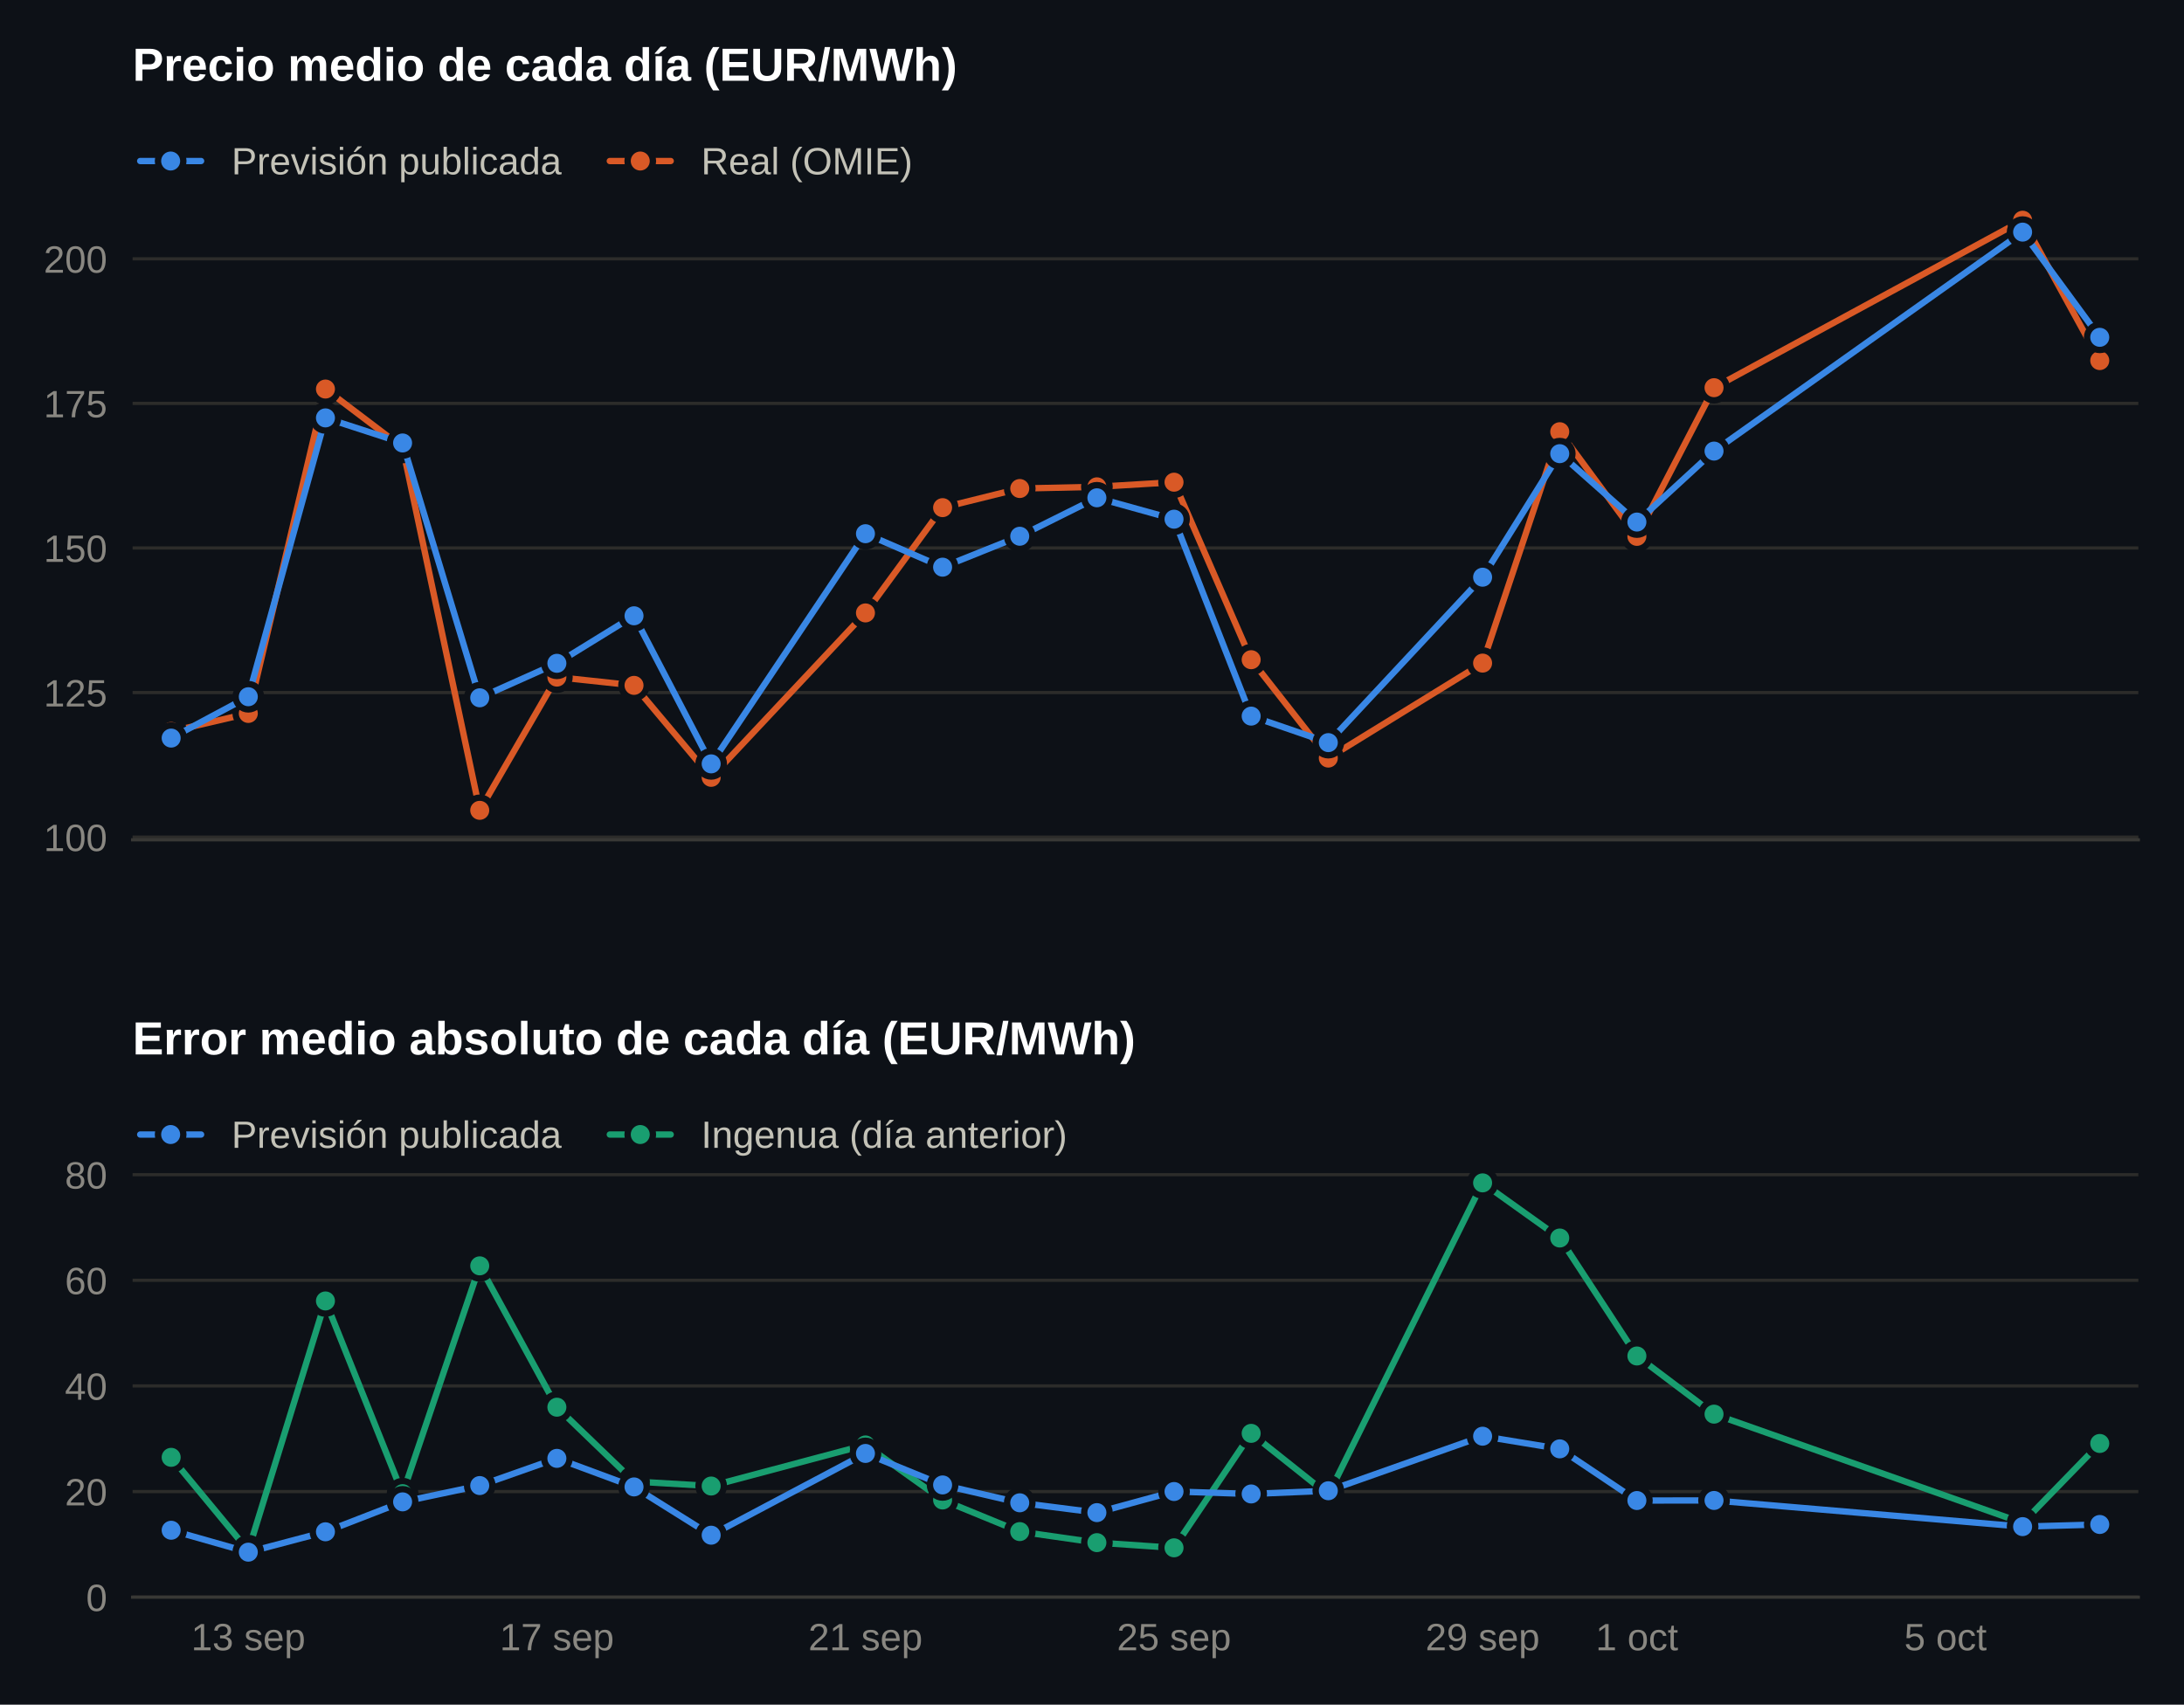
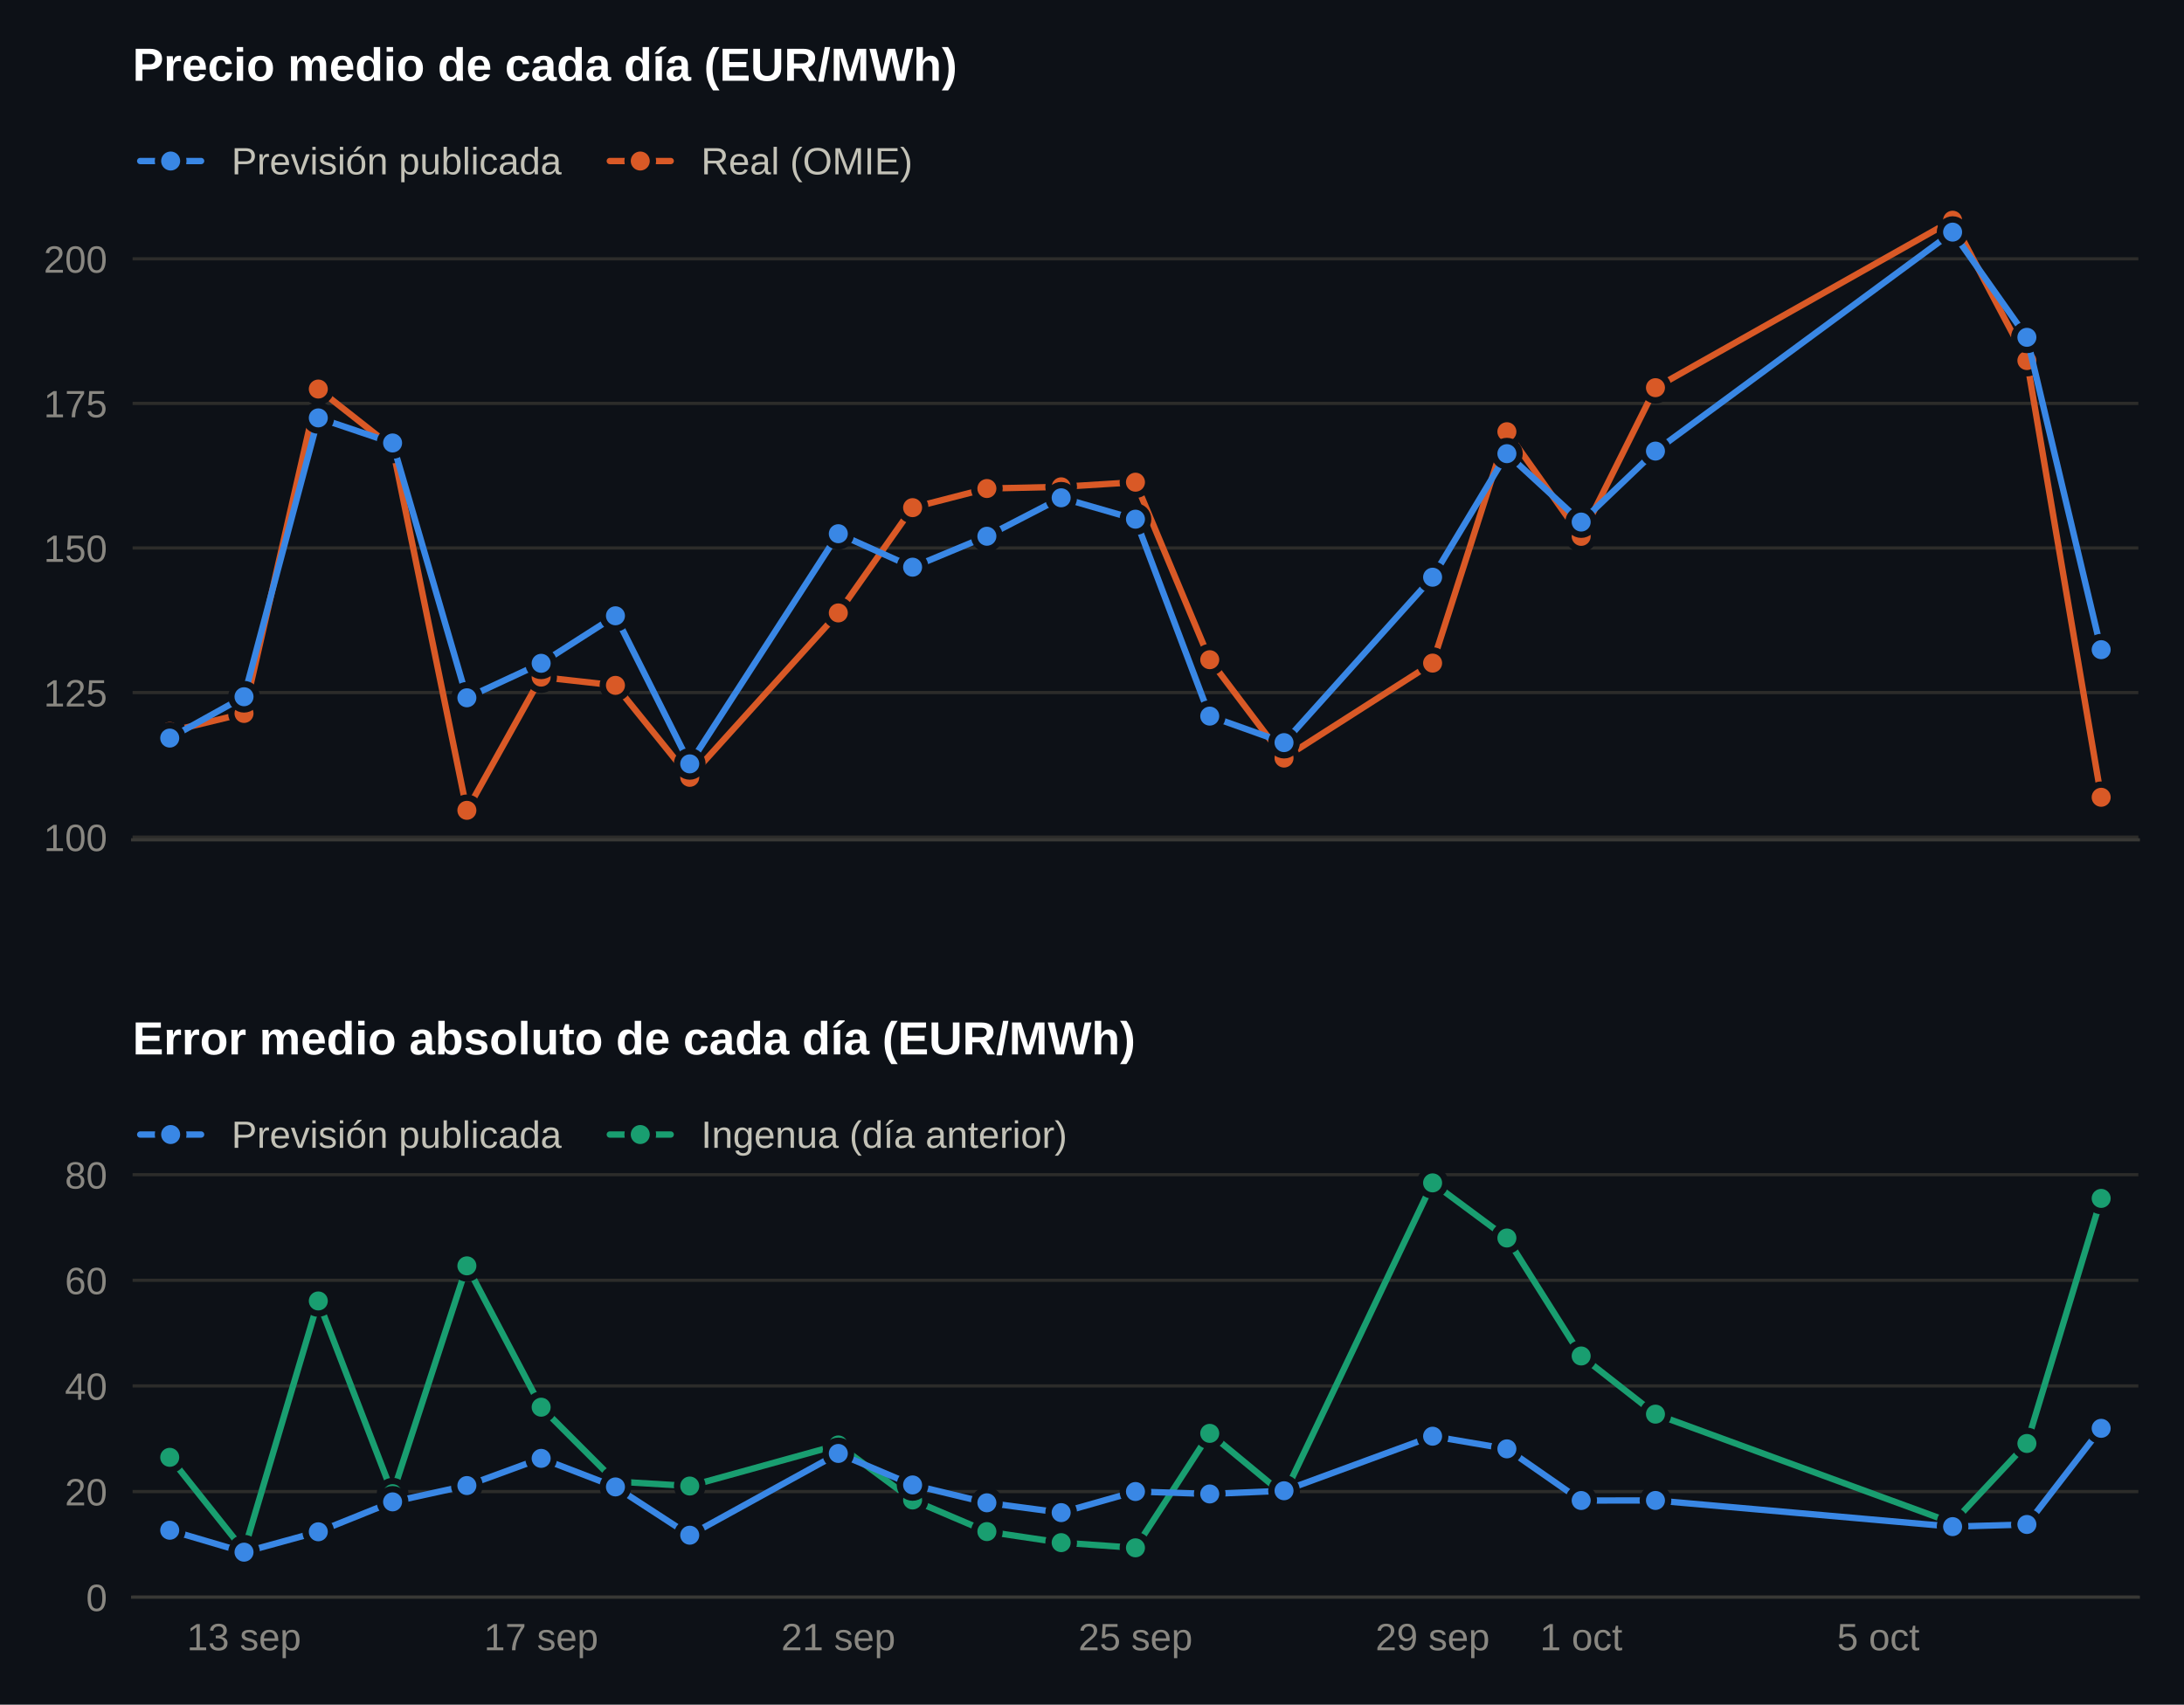
<svg xmlns="http://www.w3.org/2000/svg" xmlns:xlink="http://www.w3.org/1999/xlink" width="516.455pt" height="403.166pt" viewBox="0 0 516.455 403.166" version="1.1">
  <defs>
    <style type="text/css">*{stroke-linejoin: round; stroke-linecap: butt}</style>
  </defs>
  <g id="figure_1">
    <g id="patch_1">
      <path d="M 0 403.166  L 516.455 403.166  L 516.455 0  L 0 0  z " style="fill: #0d1117" />
    </g>
    <g id="axes_1">
      <g id="patch_2">
        <path d="M 31.355 198.629  L 505.655 198.629  L 505.655 45.103  L 31.355 45.103  z " style="fill: #0d1117" />
      </g>
      <g id="matplotlib.axis_1">
        <g id="xtick_1">
          <g id="line2d_1" />
        </g>
        <g id="xtick_2">
          <g id="line2d_2" />
        </g>
        <g id="xtick_3">
          <g id="line2d_3" />
        </g>
        <g id="xtick_4">
          <g id="line2d_4" />
        </g>
        <g id="xtick_5">
          <g id="line2d_5" />
        </g>
        <g id="xtick_6">
          <g id="line2d_6" />
        </g>
        <g id="xtick_7">
          <g id="line2d_7" />
        </g>
      </g>
      <g id="matplotlib.axis_2">
        <g id="ytick_1">
          <g id="line2d_8">
            <path d="M 31.355 197.997  L 505.655 197.997  " clip-path="url(#pcca6787718)" style="fill: none; stroke: #2c2c2a; stroke-width: 0.75; stroke-linecap: square" />
          </g>
          <g id="line2d_9" />
          <g id="text_1">
            <text style="font-size: 9px; font-family: 'Segoe UI', 'Helvetica Neue', 'Arial', 'DejaVu Sans', sans-serif; text-anchor: end; fill: #898781" x="25.355" y="201.273" transform="rotate(-0 25.35469 201.2735)">100</text>
          </g>
        </g>
        <g id="ytick_2">
          <g id="line2d_10">
            <path d="M 31.355 163.801  L 505.655 163.801  " clip-path="url(#pcca6787718)" style="fill: none; stroke: #2c2c2a; stroke-width: 0.75; stroke-linecap: square" />
          </g>
          <g id="line2d_11" />
          <g id="text_2">
            <text style="font-size: 9px; font-family: 'Segoe UI', 'Helvetica Neue', 'Arial', 'DejaVu Sans', sans-serif; text-anchor: end; fill: #898781" x="25.355" y="167.077" transform="rotate(-0 25.35469 167.0773)">125</text>
          </g>
        </g>
        <g id="ytick_3">
          <g id="line2d_12">
            <path d="M 31.355 129.605  L 505.655 129.605  " clip-path="url(#pcca6787718)" style="fill: none; stroke: #2c2c2a; stroke-width: 0.75; stroke-linecap: square" />
          </g>
          <g id="line2d_13" />
          <g id="text_3">
            <text style="font-size: 9px; font-family: 'Segoe UI', 'Helvetica Neue', 'Arial', 'DejaVu Sans', sans-serif; text-anchor: end; fill: #898781" x="25.355" y="132.881" transform="rotate(-0 25.35469 132.8811)">150</text>
          </g>
        </g>
        <g id="ytick_4">
          <g id="line2d_14">
            <path d="M 31.355 95.409  L 505.655 95.409  " clip-path="url(#pcca6787718)" style="fill: none; stroke: #2c2c2a; stroke-width: 0.75; stroke-linecap: square" />
          </g>
          <g id="line2d_15" />
          <g id="text_4">
            <text style="font-size: 9px; font-family: 'Segoe UI', 'Helvetica Neue', 'Arial', 'DejaVu Sans', sans-serif; text-anchor: end; fill: #898781" x="25.355" y="98.685" transform="rotate(-0 25.35469 98.68498)">175</text>
          </g>
        </g>
        <g id="ytick_5">
          <g id="line2d_16">
            <path d="M 31.355 61.213  L 505.655 61.213  " clip-path="url(#pcca6787718)" style="fill: none; stroke: #2c2c2a; stroke-width: 0.75; stroke-linecap: square" />
          </g>
          <g id="line2d_17" />
          <g id="text_5">
            <text style="font-size: 9px; font-family: 'Segoe UI', 'Helvetica Neue', 'Arial', 'DejaVu Sans', sans-serif; text-anchor: end; fill: #898781" x="25.355" y="64.489" transform="rotate(-0 25.35469 64.48881)">200</text>
          </g>
        </g>
      </g>
      <g id="line2d_18">
-         <path d="M 40.476 172.996  L 58.718 168.735  L 76.96 92.013  L 95.203 105.835  L 113.445 191.651  L 131.687 160.141  L 149.93 162.096  L 168.172 183.845  L 204.657 144.961  L 222.899 120.063  L 241.141 115.539  L 259.384 115.139  L 277.626 114.042  L 295.868 156.027  L 314.11 179.292  L 350.595 156.83  L 368.837 102.106  L 387.08 126.857  L 405.322 91.69  L 478.291 52.082  L 496.534 85.28  " clip-path="url(#pcca6787718)" style="fill: none; stroke: #d95926; stroke-width: 1.5; stroke-linecap: round" />
+         <path d="M 40.138 172.996  L 57.705 168.735  L 75.271 92.013  L 92.838 105.835  L 110.405 191.651  L 127.971 160.141  L 145.538 162.096  L 163.105 183.845  L 198.238 144.961  L 215.805 120.063  L 233.371 115.539  L 250.938 115.139  L 268.505 114.042  L 286.071 156.027  L 303.638 179.292  L 338.771 156.83  L 356.338 102.106  L 373.905 126.857  L 391.471 91.69  L 461.738 52.082  L 479.305 85.28  L 496.871 188.565  " clip-path="url(#pcca6787718)" style="fill: none; stroke: #d95926; stroke-width: 1.5; stroke-linecap: round" />
        <defs>
          <path id="m7afbdd8af4" d="M 0 3  C 0.796 3 1.559 2.684 2.121 2.121  C 2.684 1.559 3 0.796 3 0  C 3 -0.796 2.684 -1.559 2.121 -2.121  C 1.559 -2.684 0.796 -3 0 -3  C -0.796 -3 -1.559 -2.684 -2.121 -2.121  C -2.684 -1.559 -3 -0.796 -3 0  C -3 0.796 -2.684 1.559 -2.121 2.121  C -1.559 2.684 -0.796 3 0 3  z " style="stroke: #0d1117; stroke-width: 1.5" />
        </defs>
        <g clip-path="url(#pcca6787718)">
-           <use xlink:href="#m7afbdd8af4" x="40.476" y="172.996" style="fill: #d95926; stroke: #0d1117; stroke-width: 1.5" />
-           <use xlink:href="#m7afbdd8af4" x="58.718" y="168.735" style="fill: #d95926; stroke: #0d1117; stroke-width: 1.5" />
-           <use xlink:href="#m7afbdd8af4" x="76.96" y="92.013" style="fill: #d95926; stroke: #0d1117; stroke-width: 1.5" />
-           <use xlink:href="#m7afbdd8af4" x="95.203" y="105.835" style="fill: #d95926; stroke: #0d1117; stroke-width: 1.5" />
-           <use xlink:href="#m7afbdd8af4" x="113.445" y="191.651" style="fill: #d95926; stroke: #0d1117; stroke-width: 1.5" />
-           <use xlink:href="#m7afbdd8af4" x="131.687" y="160.141" style="fill: #d95926; stroke: #0d1117; stroke-width: 1.5" />
-           <use xlink:href="#m7afbdd8af4" x="149.93" y="162.096" style="fill: #d95926; stroke: #0d1117; stroke-width: 1.5" />
-           <use xlink:href="#m7afbdd8af4" x="168.172" y="183.845" style="fill: #d95926; stroke: #0d1117; stroke-width: 1.5" />
-           <use xlink:href="#m7afbdd8af4" x="204.657" y="144.961" style="fill: #d95926; stroke: #0d1117; stroke-width: 1.5" />
-           <use xlink:href="#m7afbdd8af4" x="222.899" y="120.063" style="fill: #d95926; stroke: #0d1117; stroke-width: 1.5" />
-           <use xlink:href="#m7afbdd8af4" x="241.141" y="115.539" style="fill: #d95926; stroke: #0d1117; stroke-width: 1.5" />
-           <use xlink:href="#m7afbdd8af4" x="259.384" y="115.139" style="fill: #d95926; stroke: #0d1117; stroke-width: 1.5" />
-           <use xlink:href="#m7afbdd8af4" x="277.626" y="114.042" style="fill: #d95926; stroke: #0d1117; stroke-width: 1.5" />
-           <use xlink:href="#m7afbdd8af4" x="295.868" y="156.027" style="fill: #d95926; stroke: #0d1117; stroke-width: 1.5" />
-           <use xlink:href="#m7afbdd8af4" x="314.11" y="179.292" style="fill: #d95926; stroke: #0d1117; stroke-width: 1.5" />
-           <use xlink:href="#m7afbdd8af4" x="350.595" y="156.83" style="fill: #d95926; stroke: #0d1117; stroke-width: 1.5" />
-           <use xlink:href="#m7afbdd8af4" x="368.837" y="102.106" style="fill: #d95926; stroke: #0d1117; stroke-width: 1.5" />
-           <use xlink:href="#m7afbdd8af4" x="387.08" y="126.857" style="fill: #d95926; stroke: #0d1117; stroke-width: 1.5" />
-           <use xlink:href="#m7afbdd8af4" x="405.322" y="91.69" style="fill: #d95926; stroke: #0d1117; stroke-width: 1.5" />
-           <use xlink:href="#m7afbdd8af4" x="478.291" y="52.082" style="fill: #d95926; stroke: #0d1117; stroke-width: 1.5" />
-           <use xlink:href="#m7afbdd8af4" x="496.534" y="85.28" style="fill: #d95926; stroke: #0d1117; stroke-width: 1.5" />
+           <use xlink:href="#m7afbdd8af4" x="40.138" y="172.996" style="fill: #d95926; stroke: #0d1117; stroke-width: 1.5" />
+           <use xlink:href="#m7afbdd8af4" x="57.705" y="168.735" style="fill: #d95926; stroke: #0d1117; stroke-width: 1.5" />
+           <use xlink:href="#m7afbdd8af4" x="75.271" y="92.013" style="fill: #d95926; stroke: #0d1117; stroke-width: 1.5" />
+           <use xlink:href="#m7afbdd8af4" x="92.838" y="105.835" style="fill: #d95926; stroke: #0d1117; stroke-width: 1.5" />
+           <use xlink:href="#m7afbdd8af4" x="110.405" y="191.651" style="fill: #d95926; stroke: #0d1117; stroke-width: 1.5" />
+           <use xlink:href="#m7afbdd8af4" x="127.971" y="160.141" style="fill: #d95926; stroke: #0d1117; stroke-width: 1.5" />
+           <use xlink:href="#m7afbdd8af4" x="145.538" y="162.096" style="fill: #d95926; stroke: #0d1117; stroke-width: 1.5" />
+           <use xlink:href="#m7afbdd8af4" x="163.105" y="183.845" style="fill: #d95926; stroke: #0d1117; stroke-width: 1.5" />
+           <use xlink:href="#m7afbdd8af4" x="198.238" y="144.961" style="fill: #d95926; stroke: #0d1117; stroke-width: 1.5" />
+           <use xlink:href="#m7afbdd8af4" x="215.805" y="120.063" style="fill: #d95926; stroke: #0d1117; stroke-width: 1.5" />
+           <use xlink:href="#m7afbdd8af4" x="233.371" y="115.539" style="fill: #d95926; stroke: #0d1117; stroke-width: 1.5" />
+           <use xlink:href="#m7afbdd8af4" x="250.938" y="115.139" style="fill: #d95926; stroke: #0d1117; stroke-width: 1.5" />
+           <use xlink:href="#m7afbdd8af4" x="268.505" y="114.042" style="fill: #d95926; stroke: #0d1117; stroke-width: 1.5" />
+           <use xlink:href="#m7afbdd8af4" x="286.071" y="156.027" style="fill: #d95926; stroke: #0d1117; stroke-width: 1.5" />
+           <use xlink:href="#m7afbdd8af4" x="303.638" y="179.292" style="fill: #d95926; stroke: #0d1117; stroke-width: 1.5" />
+           <use xlink:href="#m7afbdd8af4" x="338.771" y="156.83" style="fill: #d95926; stroke: #0d1117; stroke-width: 1.5" />
+           <use xlink:href="#m7afbdd8af4" x="356.338" y="102.106" style="fill: #d95926; stroke: #0d1117; stroke-width: 1.5" />
+           <use xlink:href="#m7afbdd8af4" x="373.905" y="126.857" style="fill: #d95926; stroke: #0d1117; stroke-width: 1.5" />
+           <use xlink:href="#m7afbdd8af4" x="391.471" y="91.69" style="fill: #d95926; stroke: #0d1117; stroke-width: 1.5" />
+           <use xlink:href="#m7afbdd8af4" x="461.738" y="52.082" style="fill: #d95926; stroke: #0d1117; stroke-width: 1.5" />
+           <use xlink:href="#m7afbdd8af4" x="479.305" y="85.28" style="fill: #d95926; stroke: #0d1117; stroke-width: 1.5" />
+           <use xlink:href="#m7afbdd8af4" x="496.871" y="188.565" style="fill: #d95926; stroke: #0d1117; stroke-width: 1.5" />
        </g>
      </g>
      <g id="patch_3">
        <path d="M 31.355 198.629  L 505.655 198.629  " style="fill: none; stroke: #383835; stroke-width: 0.75; stroke-linejoin: miter; stroke-linecap: square" />
      </g>
      <g id="line2d_19">
-         <path d="M 40.476 174.563  L 58.718 164.785  L 76.96 98.835  L 95.203 104.766  L 113.445 165.035  L 131.687 156.877  L 149.93 145.64  L 168.172 180.659  L 204.657 126.227  L 222.899 134.141  L 241.141 126.827  L 259.384 117.732  L 277.626 122.792  L 295.868 169.369  L 314.11 175.635  L 350.595 136.515  L 368.837 107.296  L 387.08 123.47  L 405.322 106.687  L 478.291 54.899  L 496.534 79.778  " clip-path="url(#pcca6787718)" style="fill: none; stroke: #3987e5; stroke-width: 1.5; stroke-linecap: round" />
+         <path d="M 40.138 174.563  L 57.705 164.785  L 75.271 98.835  L 92.838 104.766  L 110.405 165.035  L 127.971 156.877  L 145.538 145.64  L 163.105 180.659  L 198.238 126.227  L 215.805 134.141  L 233.371 126.827  L 250.938 117.732  L 268.505 122.792  L 286.071 169.369  L 303.638 175.635  L 338.771 136.515  L 356.338 107.296  L 373.905 123.47  L 391.471 106.687  L 461.738 54.899  L 479.305 79.778  L 496.871 153.653  " clip-path="url(#pcca6787718)" style="fill: none; stroke: #3987e5; stroke-width: 1.5; stroke-linecap: round" />
        <defs>
          <path id="m2481d50546" d="M 0 3  C 0.796 3 1.559 2.684 2.121 2.121  C 2.684 1.559 3 0.796 3 0  C 3 -0.796 2.684 -1.559 2.121 -2.121  C 1.559 -2.684 0.796 -3 0 -3  C -0.796 -3 -1.559 -2.684 -2.121 -2.121  C -2.684 -1.559 -3 -0.796 -3 0  C -3 0.796 -2.684 1.559 -2.121 2.121  C -1.559 2.684 -0.796 3 0 3  z " style="stroke: #0d1117; stroke-width: 1.5" />
        </defs>
        <g clip-path="url(#pcca6787718)">
-           <use xlink:href="#m2481d50546" x="40.476" y="174.563" style="fill: #3987e5; stroke: #0d1117; stroke-width: 1.5" />
-           <use xlink:href="#m2481d50546" x="58.718" y="164.785" style="fill: #3987e5; stroke: #0d1117; stroke-width: 1.5" />
-           <use xlink:href="#m2481d50546" x="76.96" y="98.835" style="fill: #3987e5; stroke: #0d1117; stroke-width: 1.5" />
-           <use xlink:href="#m2481d50546" x="95.203" y="104.766" style="fill: #3987e5; stroke: #0d1117; stroke-width: 1.5" />
-           <use xlink:href="#m2481d50546" x="113.445" y="165.035" style="fill: #3987e5; stroke: #0d1117; stroke-width: 1.5" />
-           <use xlink:href="#m2481d50546" x="131.687" y="156.877" style="fill: #3987e5; stroke: #0d1117; stroke-width: 1.5" />
-           <use xlink:href="#m2481d50546" x="149.93" y="145.64" style="fill: #3987e5; stroke: #0d1117; stroke-width: 1.5" />
-           <use xlink:href="#m2481d50546" x="168.172" y="180.659" style="fill: #3987e5; stroke: #0d1117; stroke-width: 1.5" />
-           <use xlink:href="#m2481d50546" x="204.657" y="126.227" style="fill: #3987e5; stroke: #0d1117; stroke-width: 1.5" />
-           <use xlink:href="#m2481d50546" x="222.899" y="134.141" style="fill: #3987e5; stroke: #0d1117; stroke-width: 1.5" />
-           <use xlink:href="#m2481d50546" x="241.141" y="126.827" style="fill: #3987e5; stroke: #0d1117; stroke-width: 1.5" />
-           <use xlink:href="#m2481d50546" x="259.384" y="117.732" style="fill: #3987e5; stroke: #0d1117; stroke-width: 1.5" />
-           <use xlink:href="#m2481d50546" x="277.626" y="122.792" style="fill: #3987e5; stroke: #0d1117; stroke-width: 1.5" />
-           <use xlink:href="#m2481d50546" x="295.868" y="169.369" style="fill: #3987e5; stroke: #0d1117; stroke-width: 1.5" />
-           <use xlink:href="#m2481d50546" x="314.11" y="175.635" style="fill: #3987e5; stroke: #0d1117; stroke-width: 1.5" />
-           <use xlink:href="#m2481d50546" x="350.595" y="136.515" style="fill: #3987e5; stroke: #0d1117; stroke-width: 1.5" />
-           <use xlink:href="#m2481d50546" x="368.837" y="107.296" style="fill: #3987e5; stroke: #0d1117; stroke-width: 1.5" />
-           <use xlink:href="#m2481d50546" x="387.08" y="123.47" style="fill: #3987e5; stroke: #0d1117; stroke-width: 1.5" />
-           <use xlink:href="#m2481d50546" x="405.322" y="106.687" style="fill: #3987e5; stroke: #0d1117; stroke-width: 1.5" />
-           <use xlink:href="#m2481d50546" x="478.291" y="54.899" style="fill: #3987e5; stroke: #0d1117; stroke-width: 1.5" />
-           <use xlink:href="#m2481d50546" x="496.534" y="79.778" style="fill: #3987e5; stroke: #0d1117; stroke-width: 1.5" />
+           <use xlink:href="#m2481d50546" x="40.138" y="174.563" style="fill: #3987e5; stroke: #0d1117; stroke-width: 1.5" />
+           <use xlink:href="#m2481d50546" x="57.705" y="164.785" style="fill: #3987e5; stroke: #0d1117; stroke-width: 1.5" />
+           <use xlink:href="#m2481d50546" x="75.271" y="98.835" style="fill: #3987e5; stroke: #0d1117; stroke-width: 1.5" />
+           <use xlink:href="#m2481d50546" x="92.838" y="104.766" style="fill: #3987e5; stroke: #0d1117; stroke-width: 1.5" />
+           <use xlink:href="#m2481d50546" x="110.405" y="165.035" style="fill: #3987e5; stroke: #0d1117; stroke-width: 1.5" />
+           <use xlink:href="#m2481d50546" x="127.971" y="156.877" style="fill: #3987e5; stroke: #0d1117; stroke-width: 1.5" />
+           <use xlink:href="#m2481d50546" x="145.538" y="145.64" style="fill: #3987e5; stroke: #0d1117; stroke-width: 1.5" />
+           <use xlink:href="#m2481d50546" x="163.105" y="180.659" style="fill: #3987e5; stroke: #0d1117; stroke-width: 1.5" />
+           <use xlink:href="#m2481d50546" x="198.238" y="126.227" style="fill: #3987e5; stroke: #0d1117; stroke-width: 1.5" />
+           <use xlink:href="#m2481d50546" x="215.805" y="134.141" style="fill: #3987e5; stroke: #0d1117; stroke-width: 1.5" />
+           <use xlink:href="#m2481d50546" x="233.371" y="126.827" style="fill: #3987e5; stroke: #0d1117; stroke-width: 1.5" />
+           <use xlink:href="#m2481d50546" x="250.938" y="117.732" style="fill: #3987e5; stroke: #0d1117; stroke-width: 1.5" />
+           <use xlink:href="#m2481d50546" x="268.505" y="122.792" style="fill: #3987e5; stroke: #0d1117; stroke-width: 1.5" />
+           <use xlink:href="#m2481d50546" x="286.071" y="169.369" style="fill: #3987e5; stroke: #0d1117; stroke-width: 1.5" />
+           <use xlink:href="#m2481d50546" x="303.638" y="175.635" style="fill: #3987e5; stroke: #0d1117; stroke-width: 1.5" />
+           <use xlink:href="#m2481d50546" x="338.771" y="136.515" style="fill: #3987e5; stroke: #0d1117; stroke-width: 1.5" />
+           <use xlink:href="#m2481d50546" x="356.338" y="107.296" style="fill: #3987e5; stroke: #0d1117; stroke-width: 1.5" />
+           <use xlink:href="#m2481d50546" x="373.905" y="123.47" style="fill: #3987e5; stroke: #0d1117; stroke-width: 1.5" />
+           <use xlink:href="#m2481d50546" x="391.471" y="106.687" style="fill: #3987e5; stroke: #0d1117; stroke-width: 1.5" />
+           <use xlink:href="#m2481d50546" x="461.738" y="54.899" style="fill: #3987e5; stroke: #0d1117; stroke-width: 1.5" />
+           <use xlink:href="#m2481d50546" x="479.305" y="79.778" style="fill: #3987e5; stroke: #0d1117; stroke-width: 1.5" />
+           <use xlink:href="#m2481d50546" x="496.871" y="153.653" style="fill: #3987e5; stroke: #0d1117; stroke-width: 1.5" />
        </g>
      </g>
      <g id="text_6">
        <text style="font-weight: 600; font-size: 11px; font-family: 'Segoe UI', 'Helvetica Neue', 'Arial', 'DejaVu Sans', sans-serif; text-anchor: start; fill: #ffffff" x="31.355" y="19.103" transform="rotate(-0 31.35469 19.10328)">Precio medio de cada día (EUR/MWh)</text>
      </g>
      <g id="legend_1">
        <g id="line2d_20">
          <path d="M 33.155 38.083  L 40.355 38.083  L 47.555 38.083  " style="fill: none; stroke: #3987e5; stroke-width: 1.5; stroke-linecap: round" />
          <g>
            <use xlink:href="#m2481d50546" x="40.355" y="38.083" style="fill: #3987e5; stroke: #0d1117; stroke-width: 1.5" />
          </g>
        </g>
        <g id="text_7">
          <text style="font-size: 9px; font-family: 'Segoe UI', 'Helvetica Neue', 'Arial', 'DejaVu Sans', sans-serif; text-anchor: start; fill: #c3c2b7" x="54.755" y="41.233" transform="rotate(-0 54.75469 41.23328)">Previsión publicada</text>
        </g>
        <g id="line2d_21">
          <path d="M 144.203 38.083  L 151.403 38.083  L 158.603 38.083  " style="fill: none; stroke: #d95926; stroke-width: 1.5; stroke-linecap: round" />
          <g>
            <use xlink:href="#m7afbdd8af4" x="151.403" y="38.083" style="fill: #d95926; stroke: #0d1117; stroke-width: 1.5" />
          </g>
        </g>
        <g id="text_8">
          <text style="font-size: 9px; font-family: 'Segoe UI', 'Helvetica Neue', 'Arial', 'DejaVu Sans', sans-serif; text-anchor: start; fill: #c3c2b7" x="165.803" y="41.233" transform="rotate(-0 165.8034 41.23328)">Real (OMIE)</text>
        </g>
      </g>
    </g>
    <g id="axes_2">
      <g id="patch_4">
        <path d="M 31.355 377.743  L 505.655 377.743  L 505.655 275.393  L 31.355 275.393  z " style="fill: #0d1117" />
      </g>
      <g id="matplotlib.axis_3">
        <g id="xtick_8">
          <g id="line2d_22" />
          <g id="text_9">
-             <text style="font-size: 9px; font-family: 'Segoe UI', 'Helvetica Neue', 'Arial', 'DejaVu Sans', sans-serif; text-anchor: middle; fill: #898781" x="58.718" y="390.296" transform="rotate(-0 58.71815 390.2955)">13 sep</text>
+             <text style="font-size: 9px; font-family: 'Segoe UI', 'Helvetica Neue', 'Arial', 'DejaVu Sans', sans-serif; text-anchor: middle; fill: #898781" x="57.705" y="390.296" transform="rotate(-0 57.70469 390.2955)">13 sep</text>
          </g>
        </g>
        <g id="xtick_9">
          <g id="line2d_23" />
          <g id="text_10">
-             <text style="font-size: 9px; font-family: 'Segoe UI', 'Helvetica Neue', 'Arial', 'DejaVu Sans', sans-serif; text-anchor: middle; fill: #898781" x="131.687" y="390.296" transform="rotate(-0 131.6874 390.2955)">17 sep</text>
+             <text style="font-size: 9px; font-family: 'Segoe UI', 'Helvetica Neue', 'Arial', 'DejaVu Sans', sans-serif; text-anchor: middle; fill: #898781" x="127.971" y="390.296" transform="rotate(-0 127.9714 390.2955)">17 sep</text>
          </g>
        </g>
        <g id="xtick_10">
          <g id="line2d_24" />
          <g id="text_11">
-             <text style="font-size: 9px; font-family: 'Segoe UI', 'Helvetica Neue', 'Arial', 'DejaVu Sans', sans-serif; text-anchor: middle; fill: #898781" x="204.657" y="390.296" transform="rotate(-0 204.6566 390.2955)">21 sep</text>
+             <text style="font-size: 9px; font-family: 'Segoe UI', 'Helvetica Neue', 'Arial', 'DejaVu Sans', sans-serif; text-anchor: middle; fill: #898781" x="198.238" y="390.296" transform="rotate(-0 198.238 390.2955)">21 sep</text>
          </g>
        </g>
        <g id="xtick_11">
          <g id="line2d_25" />
          <g id="text_12">
-             <text style="font-size: 9px; font-family: 'Segoe UI', 'Helvetica Neue', 'Arial', 'DejaVu Sans', sans-serif; text-anchor: middle; fill: #898781" x="277.626" y="390.296" transform="rotate(-0 277.6258 390.2955)">25 sep</text>
+             <text style="font-size: 9px; font-family: 'Segoe UI', 'Helvetica Neue', 'Arial', 'DejaVu Sans', sans-serif; text-anchor: middle; fill: #898781" x="268.505" y="390.296" transform="rotate(-0 268.5047 390.2955)">25 sep</text>
          </g>
        </g>
        <g id="xtick_12">
          <g id="line2d_26" />
          <g id="text_13">
-             <text style="font-size: 9px; font-family: 'Segoe UI', 'Helvetica Neue', 'Arial', 'DejaVu Sans', sans-serif; text-anchor: middle; fill: #898781" x="350.595" y="390.296" transform="rotate(-0 350.5951 390.2955)">29 sep</text>
+             <text style="font-size: 9px; font-family: 'Segoe UI', 'Helvetica Neue', 'Arial', 'DejaVu Sans', sans-serif; text-anchor: middle; fill: #898781" x="338.771" y="390.296" transform="rotate(-0 338.7714 390.2955)">29 sep</text>
          </g>
        </g>
        <g id="xtick_13">
          <g id="line2d_27" />
          <g id="text_14">
-             <text style="font-size: 9px; font-family: 'Segoe UI', 'Helvetica Neue', 'Arial', 'DejaVu Sans', sans-serif; text-anchor: middle; fill: #898781" x="387.08" y="390.296" transform="rotate(-0 387.0797 390.2955)">1 oct</text>
+             <text style="font-size: 9px; font-family: 'Segoe UI', 'Helvetica Neue', 'Arial', 'DejaVu Sans', sans-serif; text-anchor: middle; fill: #898781" x="373.905" y="390.296" transform="rotate(-0 373.9047 390.2955)">1 oct</text>
          </g>
        </g>
        <g id="xtick_14">
          <g id="line2d_28" />
          <g id="text_15">
-             <text style="font-size: 9px; font-family: 'Segoe UI', 'Helvetica Neue', 'Arial', 'DejaVu Sans', sans-serif; text-anchor: middle; fill: #898781" x="460.049" y="390.296" transform="rotate(-0 460.0489 390.2955)">5 oct</text>
+             <text style="font-size: 9px; font-family: 'Segoe UI', 'Helvetica Neue', 'Arial', 'DejaVu Sans', sans-serif; text-anchor: middle; fill: #898781" x="444.171" y="390.296" transform="rotate(-0 444.1714 390.2955)">5 oct</text>
          </g>
        </g>
      </g>
      <g id="matplotlib.axis_4">
        <g id="ytick_6">
          <g id="line2d_29">
            <path d="M 31.355 377.743  L 505.655 377.743  " clip-path="url(#pa7844a86a4)" style="fill: none; stroke: #2c2c2a; stroke-width: 0.75; stroke-linecap: square" />
          </g>
          <g id="line2d_30" />
          <g id="text_16">
            <text style="font-size: 9px; font-family: 'Segoe UI', 'Helvetica Neue', 'Arial', 'DejaVu Sans', sans-serif; text-anchor: end; fill: #898781" x="25.355" y="381.019" transform="rotate(-0 25.35469 381.0194)">0</text>
          </g>
        </g>
        <g id="ytick_7">
          <g id="line2d_31">
            <path d="M 31.355 352.763  L 505.655 352.763  " clip-path="url(#pa7844a86a4)" style="fill: none; stroke: #2c2c2a; stroke-width: 0.75; stroke-linecap: square" />
          </g>
          <g id="line2d_32" />
          <g id="text_17">
            <text style="font-size: 9px; font-family: 'Segoe UI', 'Helvetica Neue', 'Arial', 'DejaVu Sans', sans-serif; text-anchor: end; fill: #898781" x="25.355" y="356.039" transform="rotate(-0 25.35469 356.0392)">20</text>
          </g>
        </g>
        <g id="ytick_8">
          <g id="line2d_33">
            <path d="M 31.355 327.783  L 505.655 327.783  " clip-path="url(#pa7844a86a4)" style="fill: none; stroke: #2c2c2a; stroke-width: 0.75; stroke-linecap: square" />
          </g>
          <g id="line2d_34" />
          <g id="text_18">
            <text style="font-size: 9px; font-family: 'Segoe UI', 'Helvetica Neue', 'Arial', 'DejaVu Sans', sans-serif; text-anchor: end; fill: #898781" x="25.355" y="331.059" transform="rotate(-0 25.35469 331.059)">40</text>
          </g>
        </g>
        <g id="ytick_9">
          <g id="line2d_35">
            <path d="M 31.355 302.803  L 505.655 302.803  " clip-path="url(#pa7844a86a4)" style="fill: none; stroke: #2c2c2a; stroke-width: 0.75; stroke-linecap: square" />
          </g>
          <g id="line2d_36" />
          <g id="text_19">
            <text style="font-size: 9px; font-family: 'Segoe UI', 'Helvetica Neue', 'Arial', 'DejaVu Sans', sans-serif; text-anchor: end; fill: #898781" x="25.355" y="306.079" transform="rotate(-0 25.35469 306.0788)">60</text>
          </g>
        </g>
        <g id="ytick_10">
          <g id="line2d_37">
            <path d="M 31.355 277.822  L 505.655 277.822  " clip-path="url(#pa7844a86a4)" style="fill: none; stroke: #2c2c2a; stroke-width: 0.75; stroke-linecap: square" />
          </g>
          <g id="line2d_38" />
          <g id="text_20">
            <text style="font-size: 9px; font-family: 'Segoe UI', 'Helvetica Neue', 'Arial', 'DejaVu Sans', sans-serif; text-anchor: end; fill: #898781" x="25.355" y="281.099" transform="rotate(-0 25.35469 281.0986)">80</text>
          </g>
        </g>
      </g>
      <g id="line2d_39">
-         <path d="M 40.476 344.673  L 58.718 366.743  L 76.96 307.687  L 95.203 353.265  L 113.445 299.383  L 131.687 332.814  L 149.93 350.389  L 168.172 351.461  L 204.657 341.743  L 222.899 354.761  L 241.141 362.235  L 259.384 364.848  L 277.626 366.072  L 295.868 339.004  L 314.11 353.535  L 350.595 279.76  L 368.837 292.8  L 387.08 320.702  L 405.322 334.459  L 478.291 360.185  L 496.534 341.394  " clip-path="url(#pa7844a86a4)" style="fill: none; stroke: #199e70; stroke-width: 1.5; stroke-linecap: round" />
+         <path d="M 40.138 344.673  L 57.705 366.743  L 75.271 307.687  L 92.838 353.265  L 110.405 299.383  L 127.971 332.814  L 145.538 350.389  L 163.105 351.461  L 198.238 341.743  L 215.805 354.761  L 233.371 362.235  L 250.938 364.848  L 268.505 366.072  L 286.071 339.004  L 303.638 353.535  L 338.771 279.76  L 356.338 292.8  L 373.905 320.702  L 391.471 334.459  L 461.738 360.185  L 479.305 341.394  L 496.871 283.432  " clip-path="url(#pa7844a86a4)" style="fill: none; stroke: #199e70; stroke-width: 1.5; stroke-linecap: round" />
        <defs>
          <path id="m3a2acce67b" d="M 0 3  C 0.796 3 1.559 2.684 2.121 2.121  C 2.684 1.559 3 0.796 3 0  C 3 -0.796 2.684 -1.559 2.121 -2.121  C 1.559 -2.684 0.796 -3 0 -3  C -0.796 -3 -1.559 -2.684 -2.121 -2.121  C -2.684 -1.559 -3 -0.796 -3 0  C -3 0.796 -2.684 1.559 -2.121 2.121  C -1.559 2.684 -0.796 3 0 3  z " style="stroke: #0d1117; stroke-width: 1.5" />
        </defs>
        <g clip-path="url(#pa7844a86a4)">
-           <use xlink:href="#m3a2acce67b" x="40.476" y="344.673" style="fill: #199e70; stroke: #0d1117; stroke-width: 1.5" />
-           <use xlink:href="#m3a2acce67b" x="58.718" y="366.743" style="fill: #199e70; stroke: #0d1117; stroke-width: 1.5" />
-           <use xlink:href="#m3a2acce67b" x="76.96" y="307.687" style="fill: #199e70; stroke: #0d1117; stroke-width: 1.5" />
-           <use xlink:href="#m3a2acce67b" x="95.203" y="353.265" style="fill: #199e70; stroke: #0d1117; stroke-width: 1.5" />
-           <use xlink:href="#m3a2acce67b" x="113.445" y="299.383" style="fill: #199e70; stroke: #0d1117; stroke-width: 1.5" />
-           <use xlink:href="#m3a2acce67b" x="131.687" y="332.814" style="fill: #199e70; stroke: #0d1117; stroke-width: 1.5" />
-           <use xlink:href="#m3a2acce67b" x="149.93" y="350.389" style="fill: #199e70; stroke: #0d1117; stroke-width: 1.5" />
-           <use xlink:href="#m3a2acce67b" x="168.172" y="351.461" style="fill: #199e70; stroke: #0d1117; stroke-width: 1.5" />
-           <use xlink:href="#m3a2acce67b" x="204.657" y="341.743" style="fill: #199e70; stroke: #0d1117; stroke-width: 1.5" />
-           <use xlink:href="#m3a2acce67b" x="222.899" y="354.761" style="fill: #199e70; stroke: #0d1117; stroke-width: 1.5" />
-           <use xlink:href="#m3a2acce67b" x="241.141" y="362.235" style="fill: #199e70; stroke: #0d1117; stroke-width: 1.5" />
-           <use xlink:href="#m3a2acce67b" x="259.384" y="364.848" style="fill: #199e70; stroke: #0d1117; stroke-width: 1.5" />
-           <use xlink:href="#m3a2acce67b" x="277.626" y="366.072" style="fill: #199e70; stroke: #0d1117; stroke-width: 1.5" />
-           <use xlink:href="#m3a2acce67b" x="295.868" y="339.004" style="fill: #199e70; stroke: #0d1117; stroke-width: 1.5" />
-           <use xlink:href="#m3a2acce67b" x="314.11" y="353.535" style="fill: #199e70; stroke: #0d1117; stroke-width: 1.5" />
-           <use xlink:href="#m3a2acce67b" x="350.595" y="279.76" style="fill: #199e70; stroke: #0d1117; stroke-width: 1.5" />
-           <use xlink:href="#m3a2acce67b" x="368.837" y="292.8" style="fill: #199e70; stroke: #0d1117; stroke-width: 1.5" />
-           <use xlink:href="#m3a2acce67b" x="387.08" y="320.702" style="fill: #199e70; stroke: #0d1117; stroke-width: 1.5" />
-           <use xlink:href="#m3a2acce67b" x="405.322" y="334.459" style="fill: #199e70; stroke: #0d1117; stroke-width: 1.5" />
-           <use xlink:href="#m3a2acce67b" x="478.291" y="360.185" style="fill: #199e70; stroke: #0d1117; stroke-width: 1.5" />
-           <use xlink:href="#m3a2acce67b" x="496.534" y="341.394" style="fill: #199e70; stroke: #0d1117; stroke-width: 1.5" />
+           <use xlink:href="#m3a2acce67b" x="40.138" y="344.673" style="fill: #199e70; stroke: #0d1117; stroke-width: 1.5" />
+           <use xlink:href="#m3a2acce67b" x="57.705" y="366.743" style="fill: #199e70; stroke: #0d1117; stroke-width: 1.5" />
+           <use xlink:href="#m3a2acce67b" x="75.271" y="307.687" style="fill: #199e70; stroke: #0d1117; stroke-width: 1.5" />
+           <use xlink:href="#m3a2acce67b" x="92.838" y="353.265" style="fill: #199e70; stroke: #0d1117; stroke-width: 1.5" />
+           <use xlink:href="#m3a2acce67b" x="110.405" y="299.383" style="fill: #199e70; stroke: #0d1117; stroke-width: 1.5" />
+           <use xlink:href="#m3a2acce67b" x="127.971" y="332.814" style="fill: #199e70; stroke: #0d1117; stroke-width: 1.5" />
+           <use xlink:href="#m3a2acce67b" x="145.538" y="350.389" style="fill: #199e70; stroke: #0d1117; stroke-width: 1.5" />
+           <use xlink:href="#m3a2acce67b" x="163.105" y="351.461" style="fill: #199e70; stroke: #0d1117; stroke-width: 1.5" />
+           <use xlink:href="#m3a2acce67b" x="198.238" y="341.743" style="fill: #199e70; stroke: #0d1117; stroke-width: 1.5" />
+           <use xlink:href="#m3a2acce67b" x="215.805" y="354.761" style="fill: #199e70; stroke: #0d1117; stroke-width: 1.5" />
+           <use xlink:href="#m3a2acce67b" x="233.371" y="362.235" style="fill: #199e70; stroke: #0d1117; stroke-width: 1.5" />
+           <use xlink:href="#m3a2acce67b" x="250.938" y="364.848" style="fill: #199e70; stroke: #0d1117; stroke-width: 1.5" />
+           <use xlink:href="#m3a2acce67b" x="268.505" y="366.072" style="fill: #199e70; stroke: #0d1117; stroke-width: 1.5" />
+           <use xlink:href="#m3a2acce67b" x="286.071" y="339.004" style="fill: #199e70; stroke: #0d1117; stroke-width: 1.5" />
+           <use xlink:href="#m3a2acce67b" x="303.638" y="353.535" style="fill: #199e70; stroke: #0d1117; stroke-width: 1.5" />
+           <use xlink:href="#m3a2acce67b" x="338.771" y="279.76" style="fill: #199e70; stroke: #0d1117; stroke-width: 1.5" />
+           <use xlink:href="#m3a2acce67b" x="356.338" y="292.8" style="fill: #199e70; stroke: #0d1117; stroke-width: 1.5" />
+           <use xlink:href="#m3a2acce67b" x="373.905" y="320.702" style="fill: #199e70; stroke: #0d1117; stroke-width: 1.5" />
+           <use xlink:href="#m3a2acce67b" x="391.471" y="334.459" style="fill: #199e70; stroke: #0d1117; stroke-width: 1.5" />
+           <use xlink:href="#m3a2acce67b" x="461.738" y="360.185" style="fill: #199e70; stroke: #0d1117; stroke-width: 1.5" />
+           <use xlink:href="#m3a2acce67b" x="479.305" y="341.394" style="fill: #199e70; stroke: #0d1117; stroke-width: 1.5" />
+           <use xlink:href="#m3a2acce67b" x="496.871" y="283.432" style="fill: #199e70; stroke: #0d1117; stroke-width: 1.5" />
        </g>
      </g>
      <g id="patch_5">
        <path d="M 31.355 377.743  L 505.655 377.743  " style="fill: none; stroke: #383835; stroke-width: 0.75; stroke-linejoin: miter; stroke-linecap: square" />
      </g>
      <g id="line2d_40">
-         <path d="M 40.476 361.917  L 58.718 367.102  L 76.96 362.281  L 95.203 355.205  L 113.445 351.348  L 131.687 344.916  L 149.93 351.67  L 168.172 363.089  L 204.657 343.753  L 222.899 351.201  L 241.141 355.426  L 259.384 357.748  L 277.626 352.758  L 295.868 353.335  L 314.11 352.577  L 350.595 339.676  L 368.837 342.667  L 387.08 354.887  L 405.322 354.871  L 478.291 361.059  L 496.534 360.552  " clip-path="url(#pa7844a86a4)" style="fill: none; stroke: #3987e5; stroke-width: 1.5; stroke-linecap: round" />
+         <path d="M 40.138 361.917  L 57.705 367.102  L 75.271 362.281  L 92.838 355.205  L 110.405 351.348  L 127.971 344.916  L 145.538 351.67  L 163.105 363.089  L 198.238 343.753  L 215.805 351.201  L 233.371 355.426  L 250.938 357.748  L 268.505 352.758  L 286.071 353.335  L 303.638 352.577  L 338.771 339.676  L 356.338 342.667  L 373.905 354.887  L 391.471 354.871  L 461.738 361.059  L 479.305 360.552  L 496.871 337.812  " clip-path="url(#pa7844a86a4)" style="fill: none; stroke: #3987e5; stroke-width: 1.5; stroke-linecap: round" />
        <g clip-path="url(#pa7844a86a4)">
-           <use xlink:href="#m2481d50546" x="40.476" y="361.917" style="fill: #3987e5; stroke: #0d1117; stroke-width: 1.5" />
-           <use xlink:href="#m2481d50546" x="58.718" y="367.102" style="fill: #3987e5; stroke: #0d1117; stroke-width: 1.5" />
-           <use xlink:href="#m2481d50546" x="76.96" y="362.281" style="fill: #3987e5; stroke: #0d1117; stroke-width: 1.5" />
-           <use xlink:href="#m2481d50546" x="95.203" y="355.205" style="fill: #3987e5; stroke: #0d1117; stroke-width: 1.5" />
-           <use xlink:href="#m2481d50546" x="113.445" y="351.348" style="fill: #3987e5; stroke: #0d1117; stroke-width: 1.5" />
-           <use xlink:href="#m2481d50546" x="131.687" y="344.916" style="fill: #3987e5; stroke: #0d1117; stroke-width: 1.5" />
-           <use xlink:href="#m2481d50546" x="149.93" y="351.67" style="fill: #3987e5; stroke: #0d1117; stroke-width: 1.5" />
-           <use xlink:href="#m2481d50546" x="168.172" y="363.089" style="fill: #3987e5; stroke: #0d1117; stroke-width: 1.5" />
-           <use xlink:href="#m2481d50546" x="204.657" y="343.753" style="fill: #3987e5; stroke: #0d1117; stroke-width: 1.5" />
-           <use xlink:href="#m2481d50546" x="222.899" y="351.201" style="fill: #3987e5; stroke: #0d1117; stroke-width: 1.5" />
-           <use xlink:href="#m2481d50546" x="241.141" y="355.426" style="fill: #3987e5; stroke: #0d1117; stroke-width: 1.5" />
-           <use xlink:href="#m2481d50546" x="259.384" y="357.748" style="fill: #3987e5; stroke: #0d1117; stroke-width: 1.5" />
-           <use xlink:href="#m2481d50546" x="277.626" y="352.758" style="fill: #3987e5; stroke: #0d1117; stroke-width: 1.5" />
-           <use xlink:href="#m2481d50546" x="295.868" y="353.335" style="fill: #3987e5; stroke: #0d1117; stroke-width: 1.5" />
-           <use xlink:href="#m2481d50546" x="314.11" y="352.577" style="fill: #3987e5; stroke: #0d1117; stroke-width: 1.5" />
-           <use xlink:href="#m2481d50546" x="350.595" y="339.676" style="fill: #3987e5; stroke: #0d1117; stroke-width: 1.5" />
-           <use xlink:href="#m2481d50546" x="368.837" y="342.667" style="fill: #3987e5; stroke: #0d1117; stroke-width: 1.5" />
-           <use xlink:href="#m2481d50546" x="387.08" y="354.887" style="fill: #3987e5; stroke: #0d1117; stroke-width: 1.5" />
-           <use xlink:href="#m2481d50546" x="405.322" y="354.871" style="fill: #3987e5; stroke: #0d1117; stroke-width: 1.5" />
-           <use xlink:href="#m2481d50546" x="478.291" y="361.059" style="fill: #3987e5; stroke: #0d1117; stroke-width: 1.5" />
-           <use xlink:href="#m2481d50546" x="496.534" y="360.552" style="fill: #3987e5; stroke: #0d1117; stroke-width: 1.5" />
+           <use xlink:href="#m2481d50546" x="40.138" y="361.917" style="fill: #3987e5; stroke: #0d1117; stroke-width: 1.5" />
+           <use xlink:href="#m2481d50546" x="57.705" y="367.102" style="fill: #3987e5; stroke: #0d1117; stroke-width: 1.5" />
+           <use xlink:href="#m2481d50546" x="75.271" y="362.281" style="fill: #3987e5; stroke: #0d1117; stroke-width: 1.5" />
+           <use xlink:href="#m2481d50546" x="92.838" y="355.205" style="fill: #3987e5; stroke: #0d1117; stroke-width: 1.5" />
+           <use xlink:href="#m2481d50546" x="110.405" y="351.348" style="fill: #3987e5; stroke: #0d1117; stroke-width: 1.5" />
+           <use xlink:href="#m2481d50546" x="127.971" y="344.916" style="fill: #3987e5; stroke: #0d1117; stroke-width: 1.5" />
+           <use xlink:href="#m2481d50546" x="145.538" y="351.67" style="fill: #3987e5; stroke: #0d1117; stroke-width: 1.5" />
+           <use xlink:href="#m2481d50546" x="163.105" y="363.089" style="fill: #3987e5; stroke: #0d1117; stroke-width: 1.5" />
+           <use xlink:href="#m2481d50546" x="198.238" y="343.753" style="fill: #3987e5; stroke: #0d1117; stroke-width: 1.5" />
+           <use xlink:href="#m2481d50546" x="215.805" y="351.201" style="fill: #3987e5; stroke: #0d1117; stroke-width: 1.5" />
+           <use xlink:href="#m2481d50546" x="233.371" y="355.426" style="fill: #3987e5; stroke: #0d1117; stroke-width: 1.5" />
+           <use xlink:href="#m2481d50546" x="250.938" y="357.748" style="fill: #3987e5; stroke: #0d1117; stroke-width: 1.5" />
+           <use xlink:href="#m2481d50546" x="268.505" y="352.758" style="fill: #3987e5; stroke: #0d1117; stroke-width: 1.5" />
+           <use xlink:href="#m2481d50546" x="286.071" y="353.335" style="fill: #3987e5; stroke: #0d1117; stroke-width: 1.5" />
+           <use xlink:href="#m2481d50546" x="303.638" y="352.577" style="fill: #3987e5; stroke: #0d1117; stroke-width: 1.5" />
+           <use xlink:href="#m2481d50546" x="338.771" y="339.676" style="fill: #3987e5; stroke: #0d1117; stroke-width: 1.5" />
+           <use xlink:href="#m2481d50546" x="356.338" y="342.667" style="fill: #3987e5; stroke: #0d1117; stroke-width: 1.5" />
+           <use xlink:href="#m2481d50546" x="373.905" y="354.887" style="fill: #3987e5; stroke: #0d1117; stroke-width: 1.5" />
+           <use xlink:href="#m2481d50546" x="391.471" y="354.871" style="fill: #3987e5; stroke: #0d1117; stroke-width: 1.5" />
+           <use xlink:href="#m2481d50546" x="461.738" y="361.059" style="fill: #3987e5; stroke: #0d1117; stroke-width: 1.5" />
+           <use xlink:href="#m2481d50546" x="479.305" y="360.552" style="fill: #3987e5; stroke: #0d1117; stroke-width: 1.5" />
+           <use xlink:href="#m2481d50546" x="496.871" y="337.812" style="fill: #3987e5; stroke: #0d1117; stroke-width: 1.5" />
        </g>
      </g>
      <g id="text_21">
        <text style="font-weight: 600; font-size: 11px; font-family: 'Segoe UI', 'Helvetica Neue', 'Arial', 'DejaVu Sans', sans-serif; text-anchor: start; fill: #ffffff" x="31.355" y="249.393" transform="rotate(-0 31.35469 249.3925)">Error medio absoluto de cada día (EUR/MWh)</text>
      </g>
      <g id="legend_2">
        <g id="line2d_41">
          <path d="M 33.155 268.325  L 40.355 268.325  L 47.555 268.325  " style="fill: none; stroke: #3987e5; stroke-width: 1.5; stroke-linecap: round" />
          <g>
            <use xlink:href="#m2481d50546" x="40.355" y="268.325" style="fill: #3987e5; stroke: #0d1117; stroke-width: 1.5" />
          </g>
        </g>
        <g id="text_22">
          <text style="font-size: 9px; font-family: 'Segoe UI', 'Helvetica Neue', 'Arial', 'DejaVu Sans', sans-serif; text-anchor: start; fill: #c3c2b7" x="54.755" y="271.475" transform="rotate(-0 54.75469 271.4747)">Previsión publicada</text>
        </g>
        <g id="line2d_42">
          <path d="M 144.203 268.325  L 151.403 268.325  L 158.603 268.325  " style="fill: none; stroke: #199e70; stroke-width: 1.5; stroke-linecap: round" />
          <g>
            <use xlink:href="#m3a2acce67b" x="151.403" y="268.325" style="fill: #199e70; stroke: #0d1117; stroke-width: 1.5" />
          </g>
        </g>
        <g id="text_23">
          <text style="font-size: 9px; font-family: 'Segoe UI', 'Helvetica Neue', 'Arial', 'DejaVu Sans', sans-serif; text-anchor: start; fill: #c3c2b7" x="165.803" y="271.475" transform="rotate(-0 165.8034 271.4747)">Ingenua (día anterior)</text>
        </g>
      </g>
    </g>
  </g>
  <defs>
    <clipPath id="pcca6787718">
      <rect x="31.355" y="45.103" width="474.3" height="153.526" />
    </clipPath>
    <clipPath id="pa7844a86a4">
      <rect x="31.355" y="275.393" width="474.3" height="102.351" />
    </clipPath>
  </defs>
</svg>
